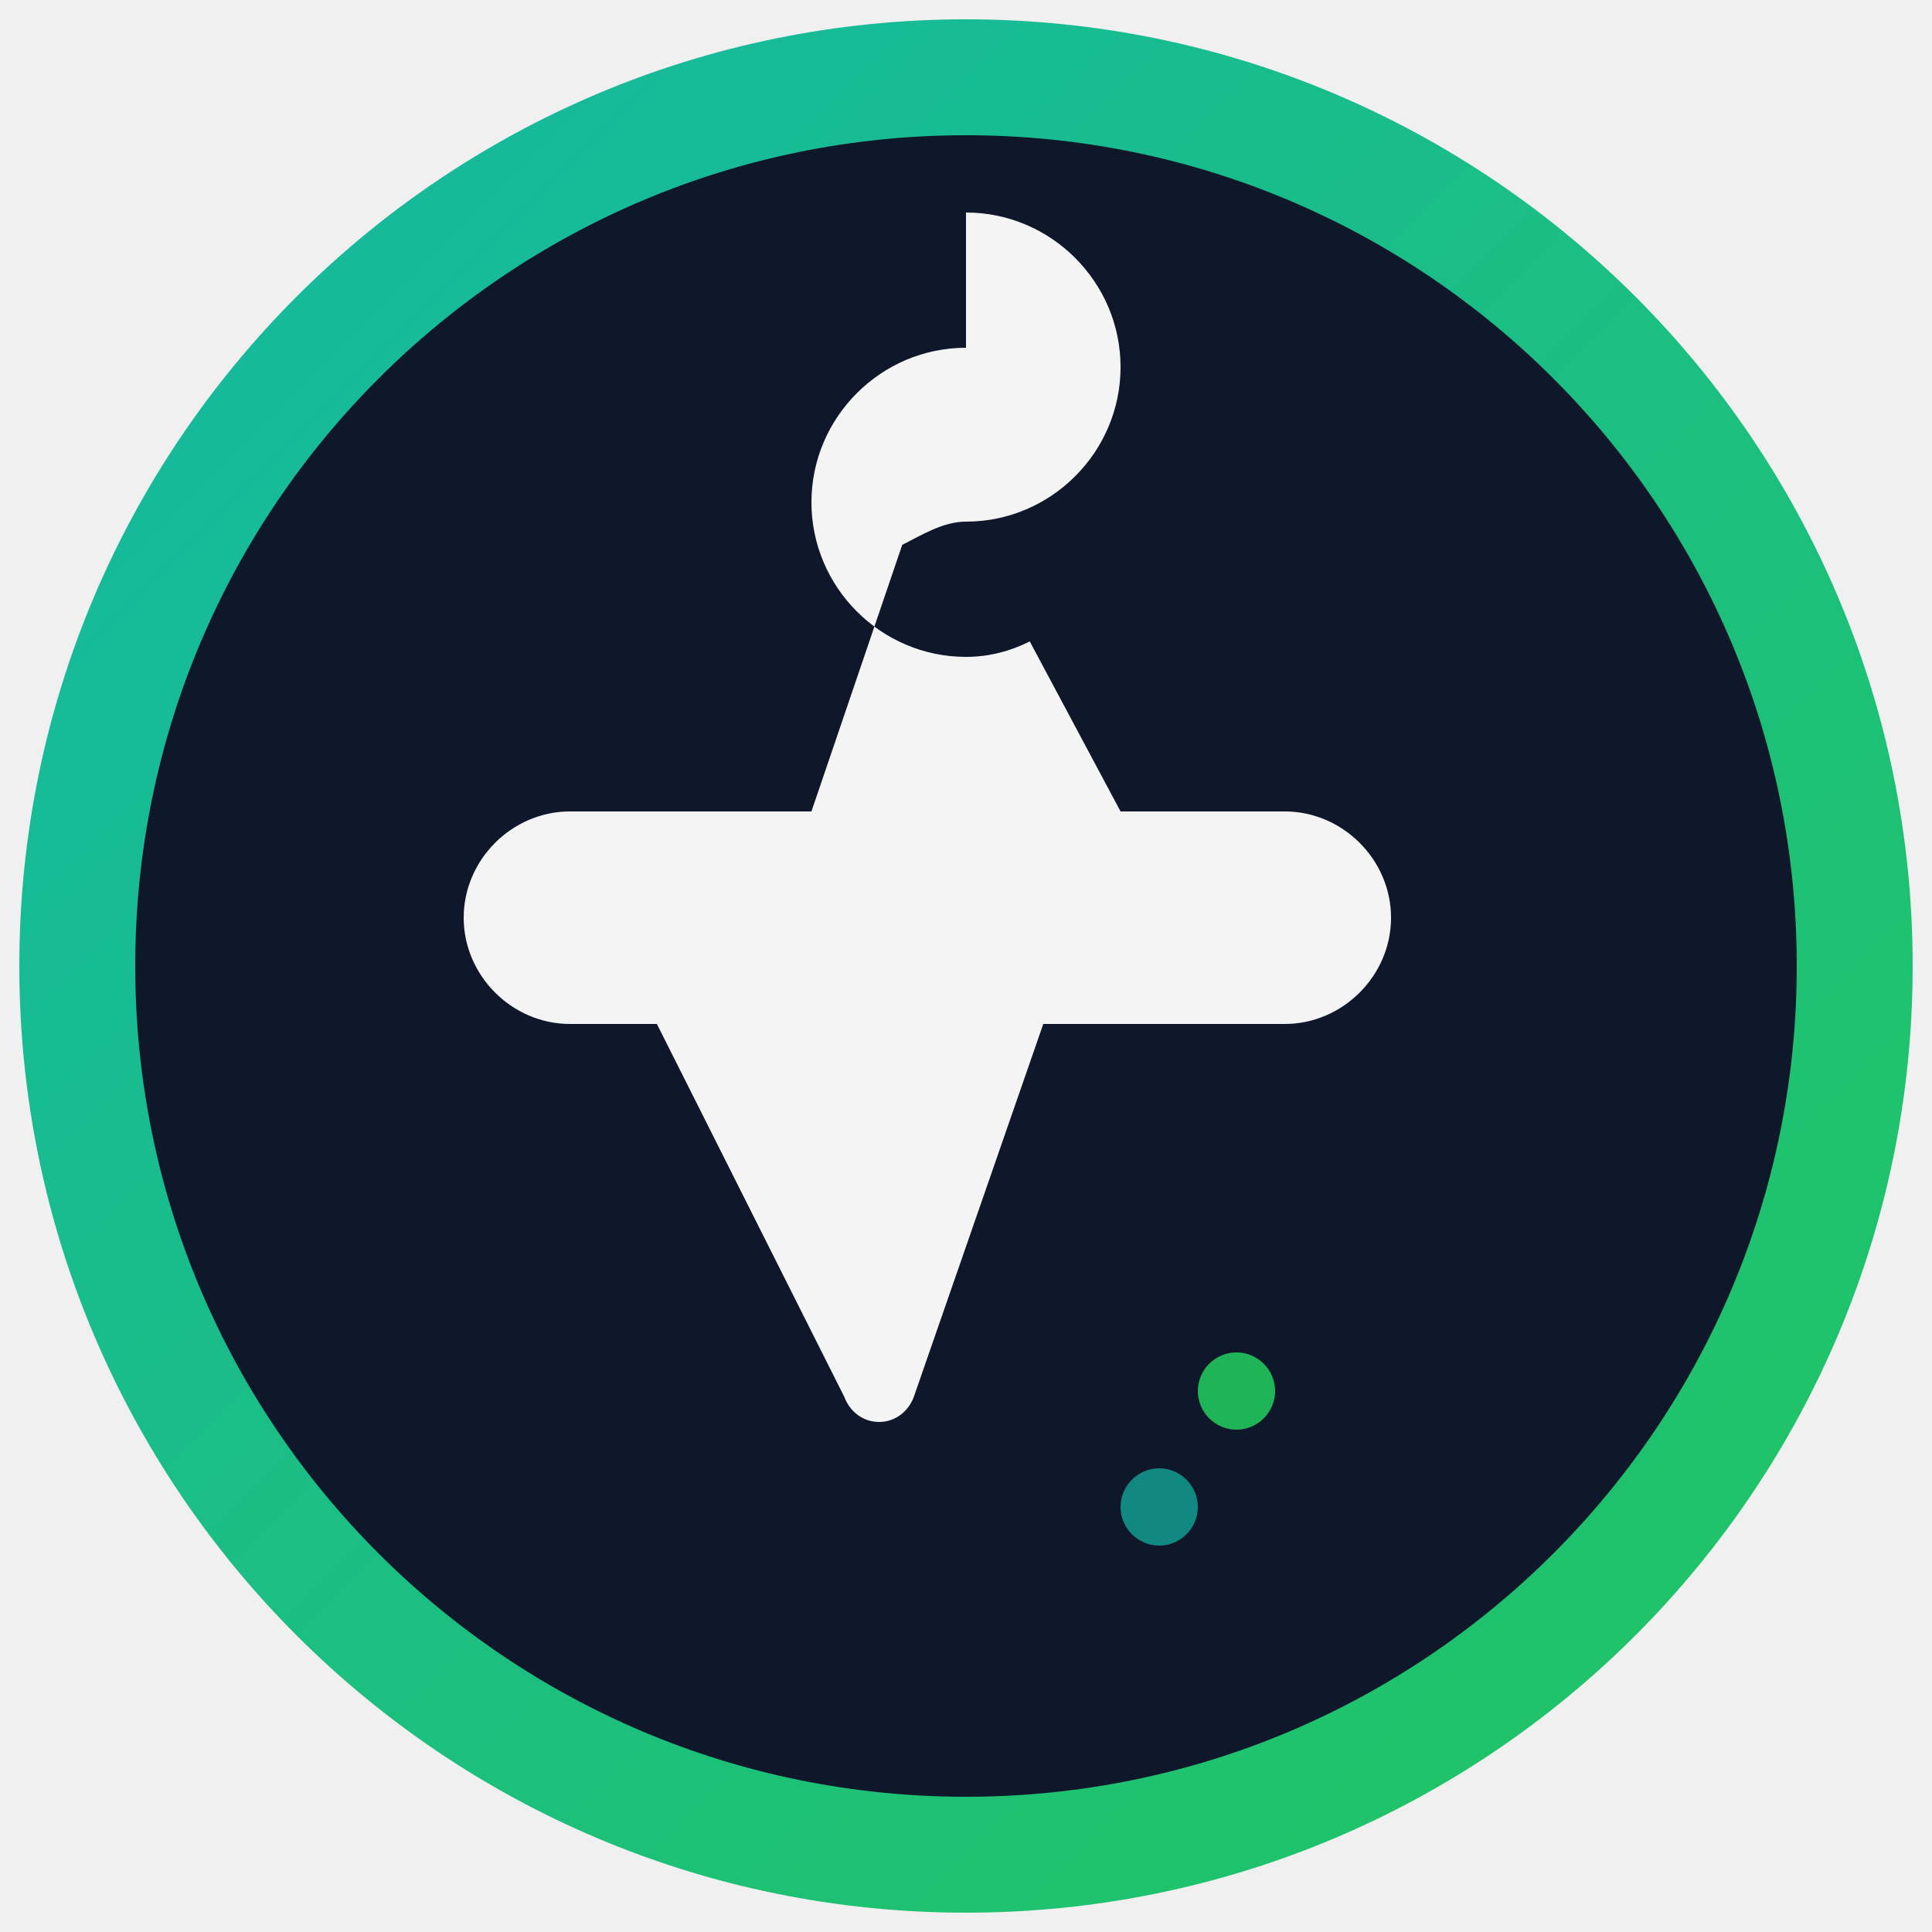
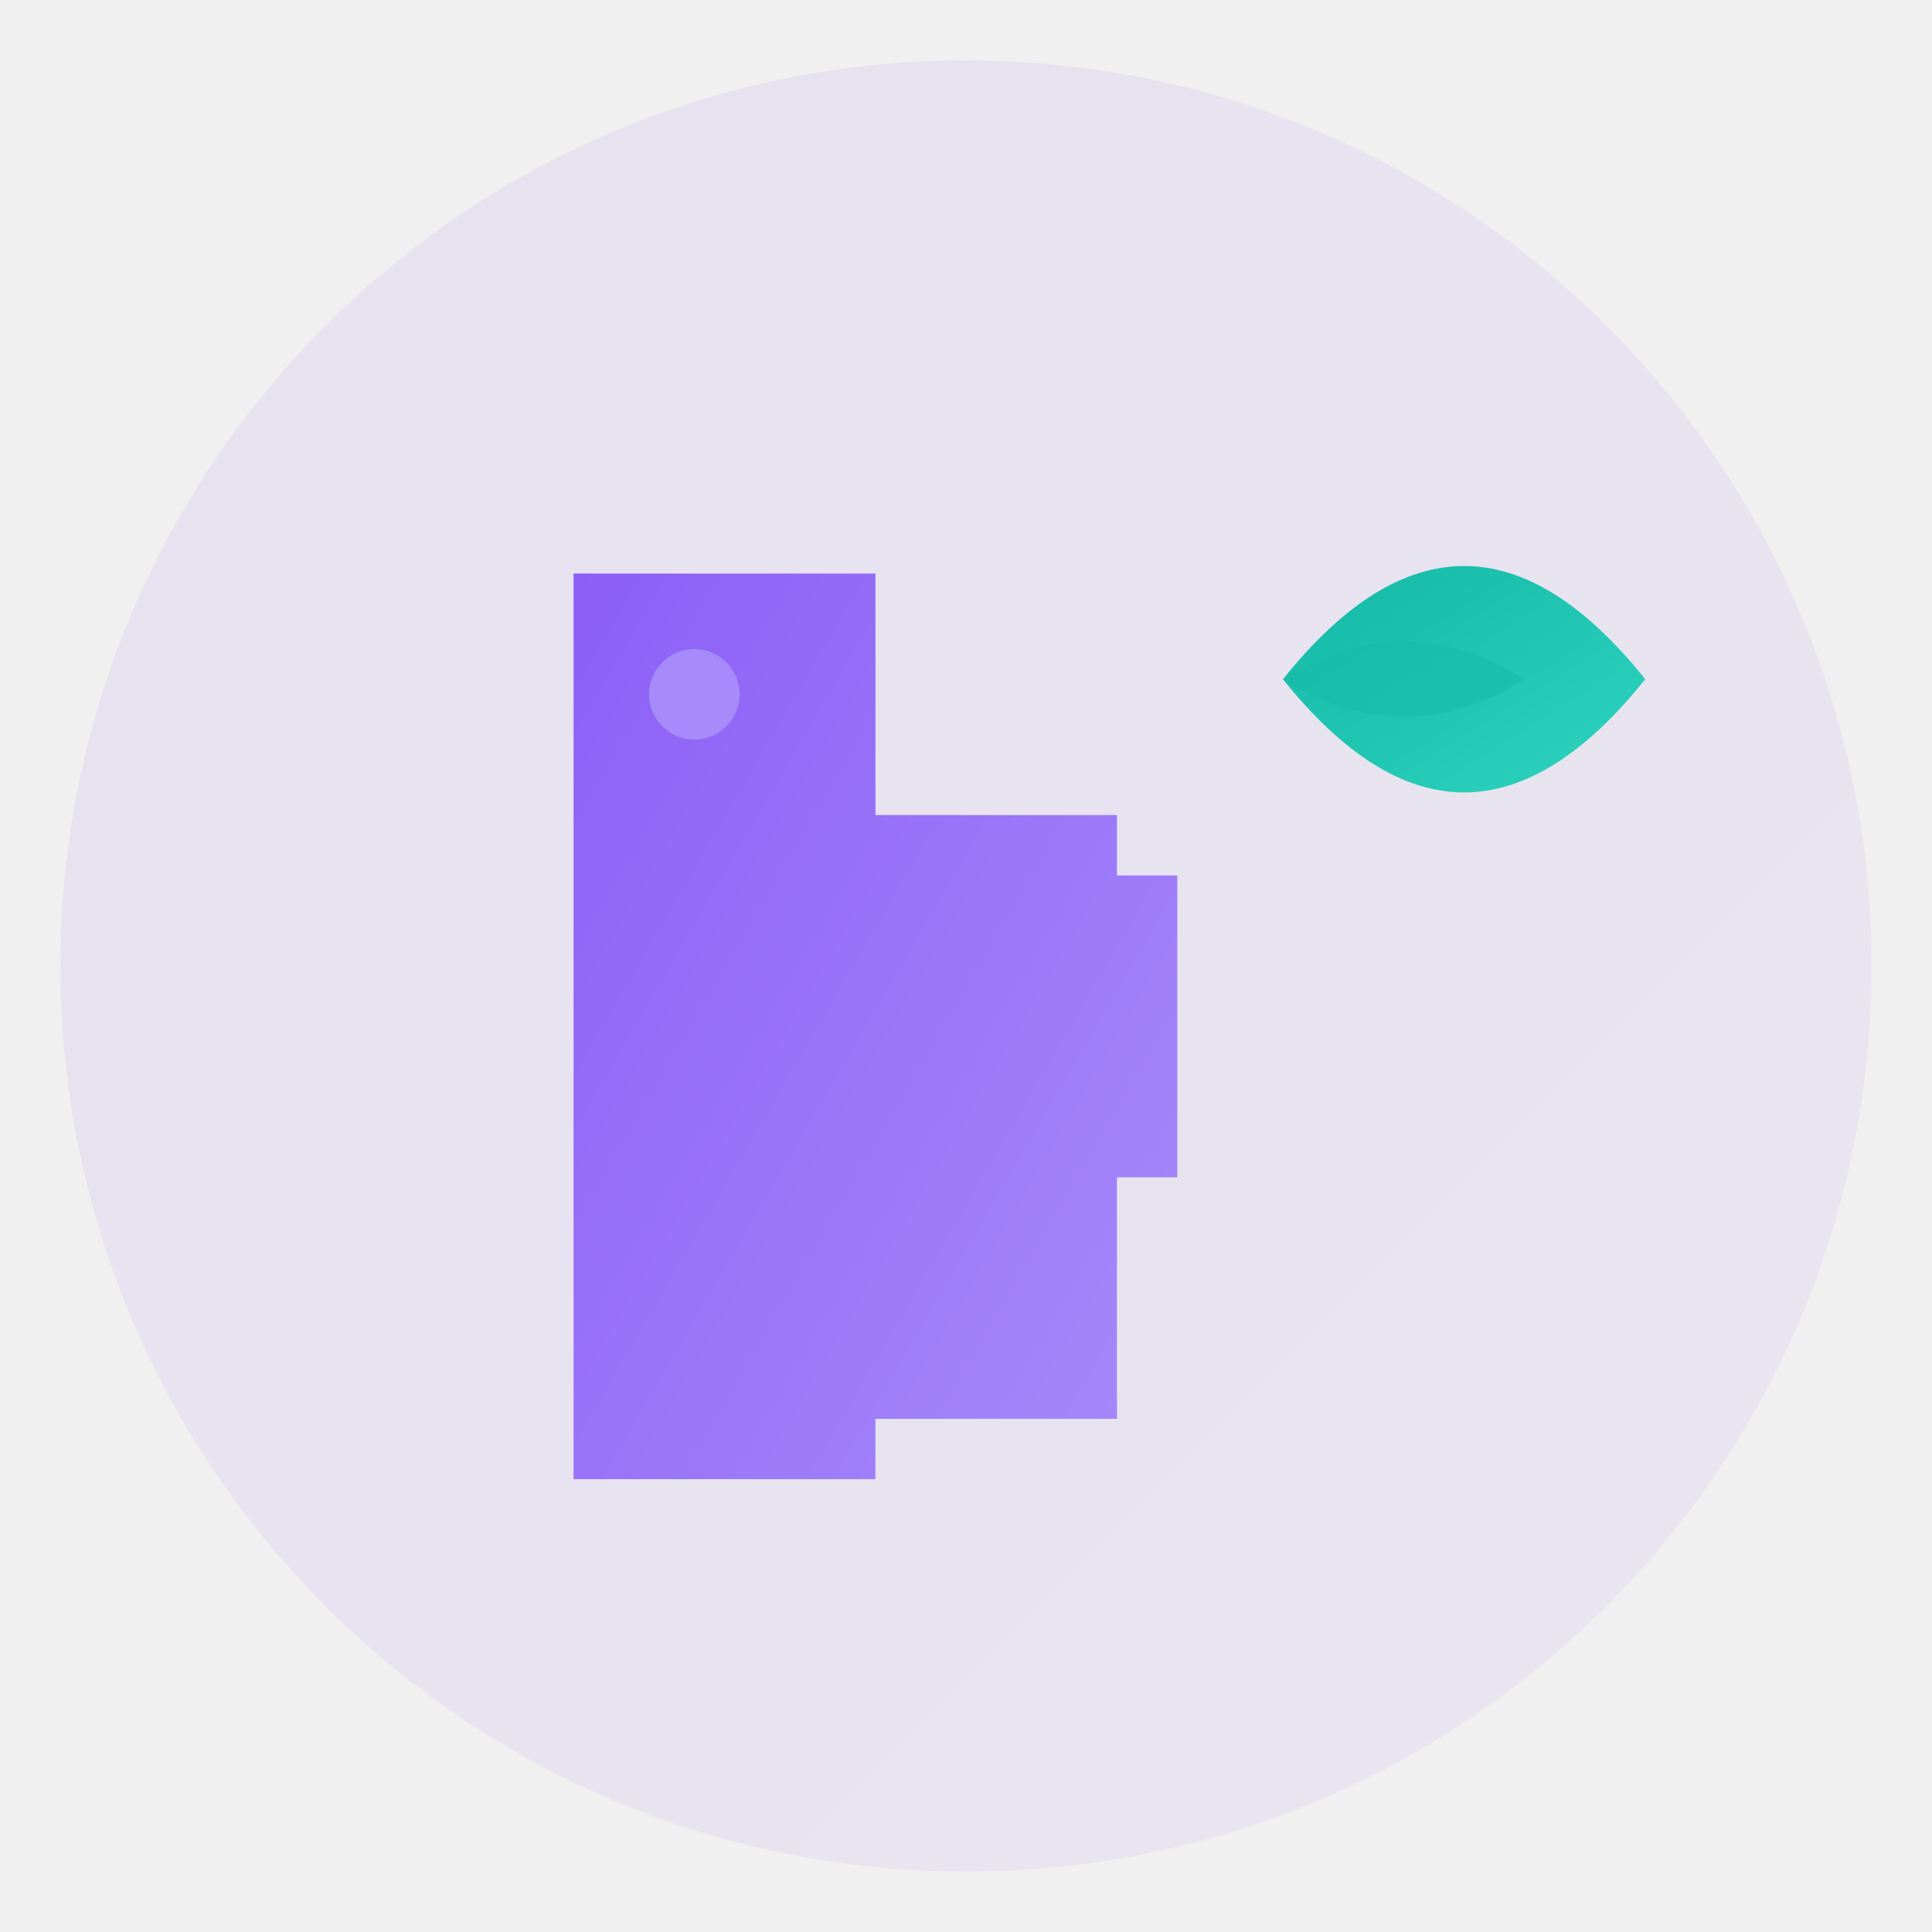
- <svg xmlns="http://www.w3.org/2000/svg" viewBox="0 0 100 100" fill="none">
+ <svg xmlns="http://www.w3.org/2000/svg" viewBox="0 0 128 128" width="128" height="128">
  <defs>
-     <linearGradient id="ring" x1="0" y1="0" x2="100" y2="100" gradientUnits="userSpaceOnUse">
+     <linearGradient id="primaryGradient" x1="0%" y1="0%" x2="100%" y2="100%">
+       <stop offset="0%" stop-color="#8b5cf6" />
+       <stop offset="100%" stop-color="#a78bfa" />
+     </linearGradient>
+     <linearGradient id="leafGradient" x1="0%" y1="0%" x2="100%" y2="100%">
      <stop offset="0%" stop-color="#14b8a6" />
-       <stop offset="100%" stop-color="#22c55e" />
+       <stop offset="100%" stop-color="#2dd4bf" />
    </linearGradient>
  </defs>
-   <circle cx="50" cy="50" r="46" fill="#0f172a" stroke="url(#ring)" stroke-width="6" />
-   <path d="M50 18c-4.4 0-8 3.6-8 8s3.6 8 8 8c1.2 0 2.3-.3 3.3-.8L58 42h8.5c3 0 5.5 2.5 5.5 5.5S69.5 53 66.5 53H54l-6.7 19.3c-.3.8-1 1.3-1.8 1.3s-1.5-.5-1.8-1.3L34 53h-4.5c-3 0-5.5-2.5-5.5-5.5S26.5 42 29.5 42H42l4.7-13.8C47.7 27.7 48.8 27 50 27c4.4 0 8-3.6 8-8s-3.6-8-8-8z" fill="#ffffff" opacity="0.95" />
-   <path d="M66 72c0 1.1-.9 2-2 2s-2-.9-2-2 .9-2 2-2 2 .9 2 2z" fill="#22c55e" opacity="0.9" />
-   <path d="M62 78c0 1.1-.9 2-2 2s-2-.9-2-2 .9-2 2-2 2 .9 2 2z" fill="#14b8a6" opacity="0.7" />
+   <circle cx="64" cy="64" r="60" fill="url(#primaryGradient)" opacity="0.1" />
+   <path d="M38 30 L38 98 L58 98 L58 78 L78 78 L78 58 L58 58 L58 38 L38 38 Z M42 42 L42 94 L74 94 L74 54 L58 54 L58 74 L46 74 L46 42 Z" fill="url(#primaryGradient)" />
+   <g transform="translate(85, 30)">
+     <path d="M0 15 Q12 0 24 15 Q12 30 0 15 Z" fill="url(#leafGradient)" />
+     <path d="M0 15 Q8 10 16 15 Q8 20 0 15" fill="rgba(20, 184, 166, 0.4)" />
+   </g>
+   <circle cx="46" cy="46" r="3" fill="#a78bfa" />
</svg>
